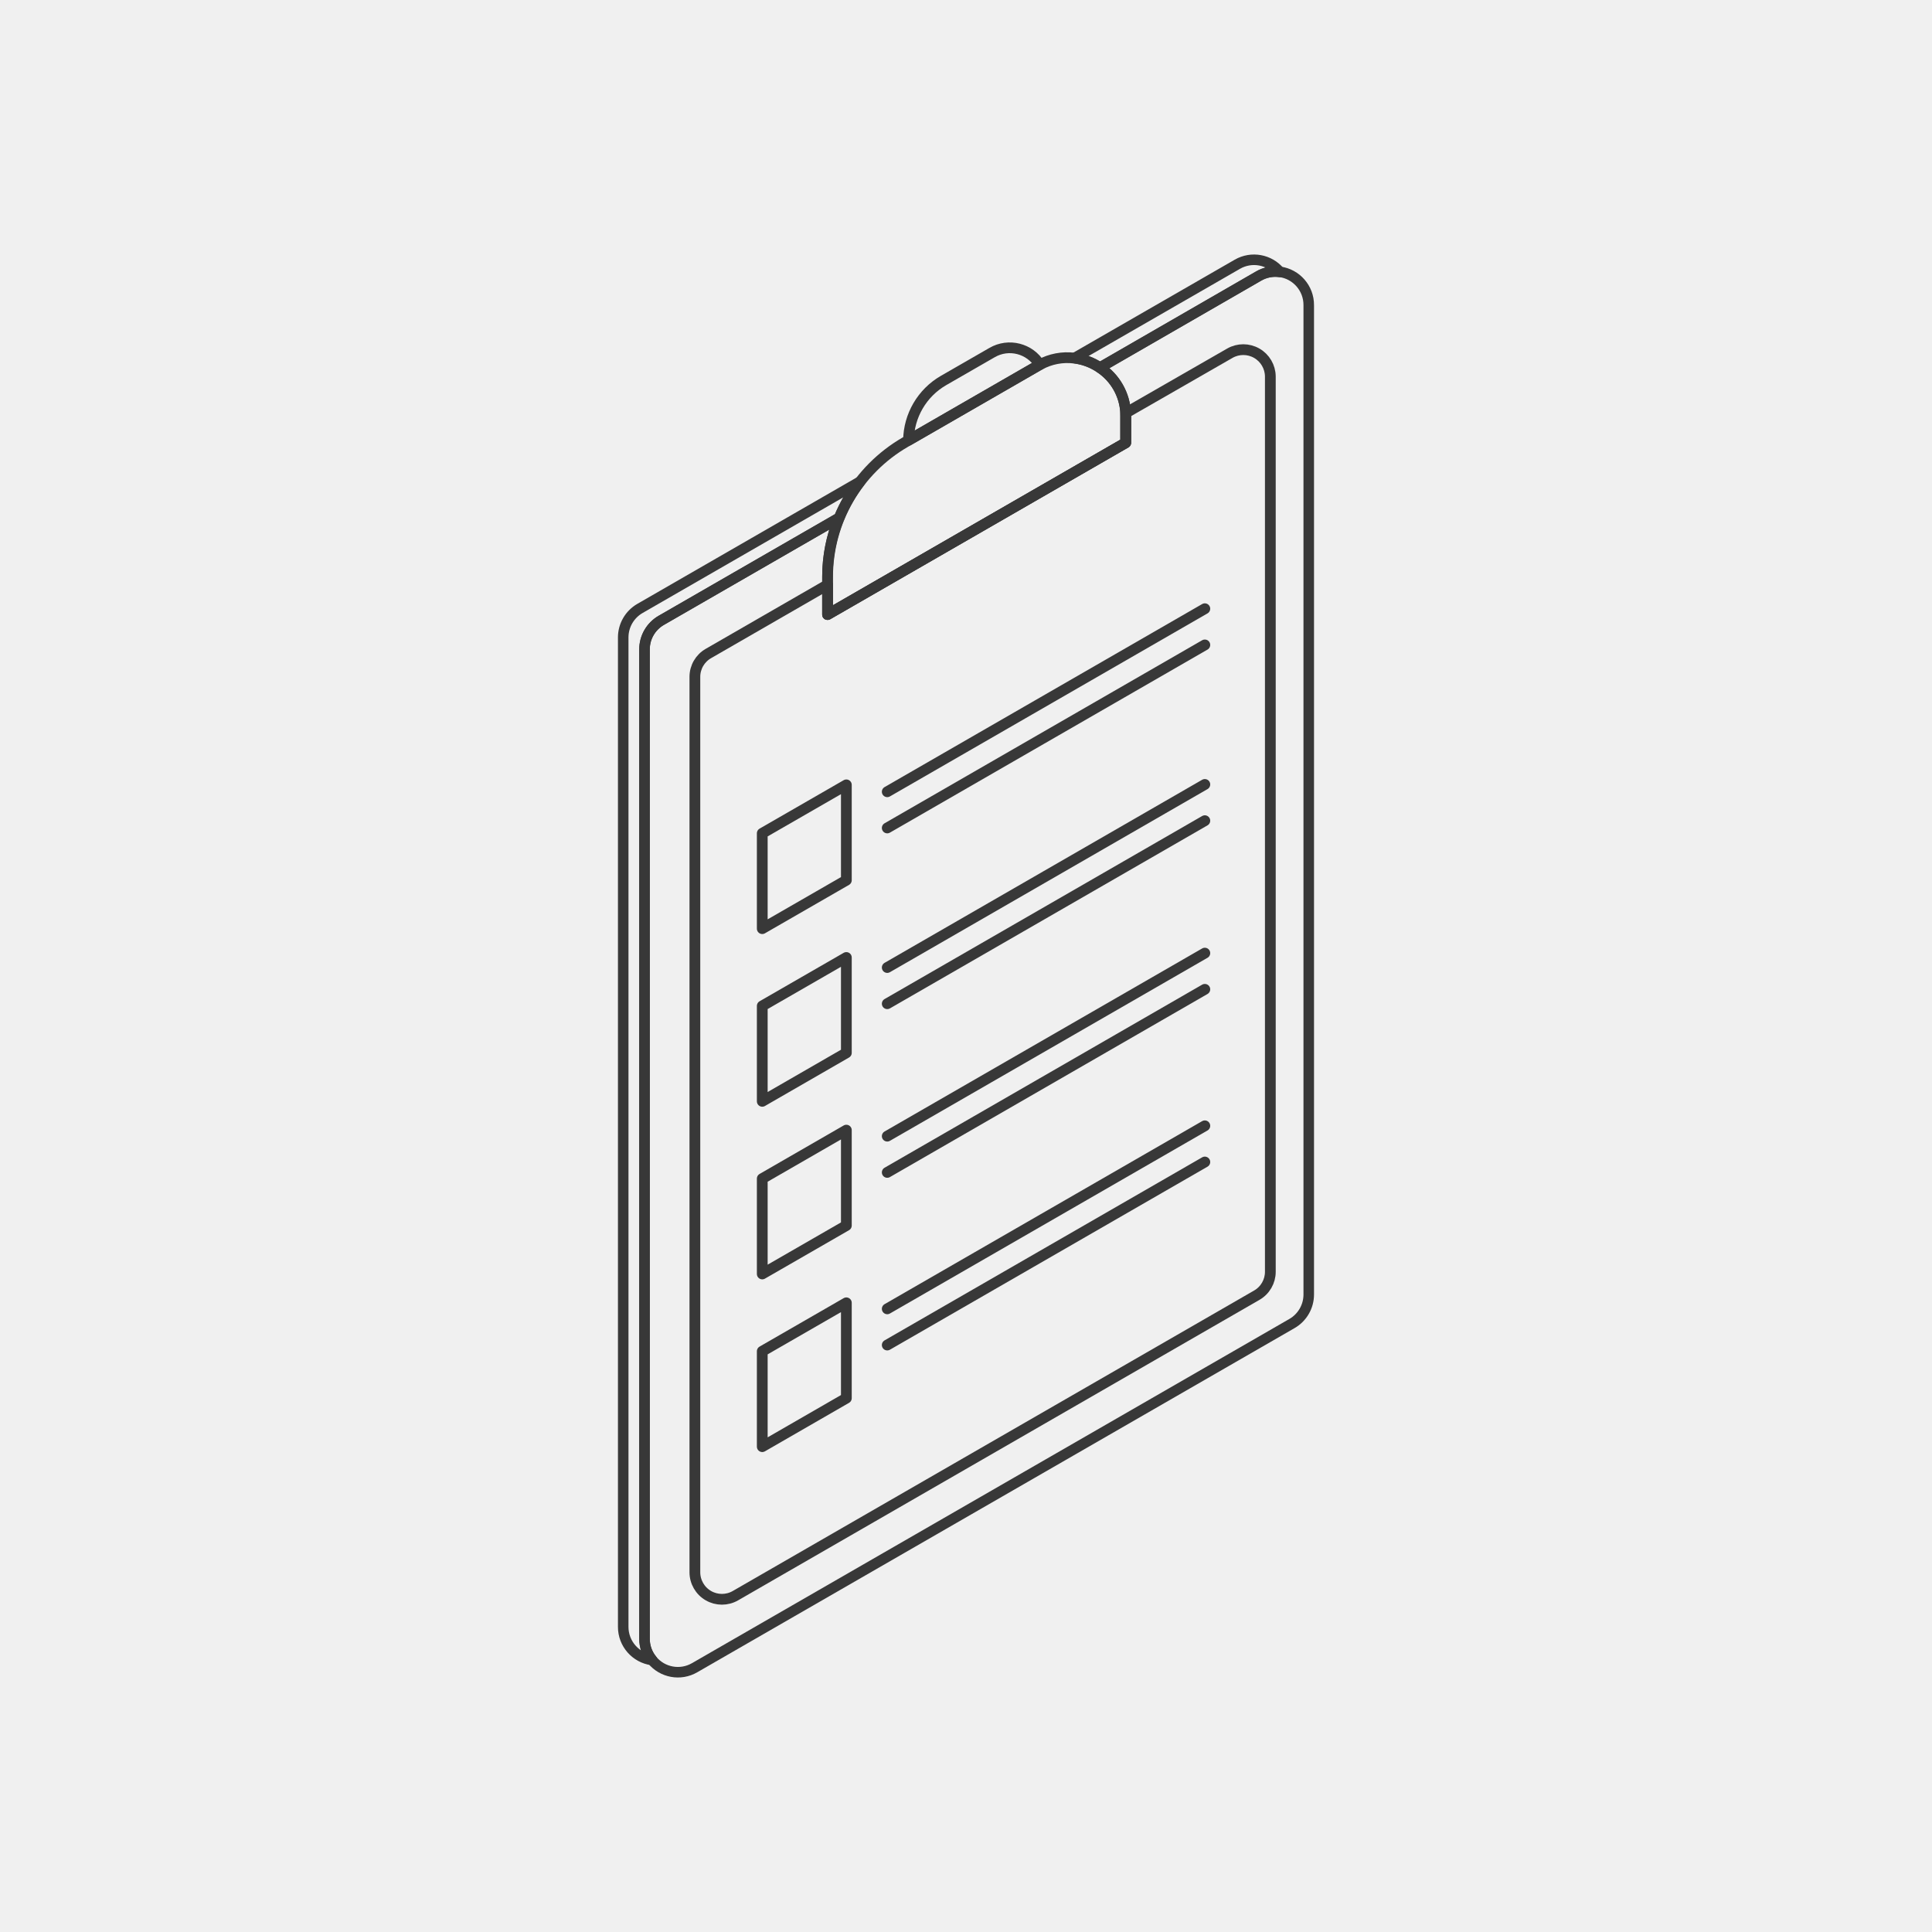
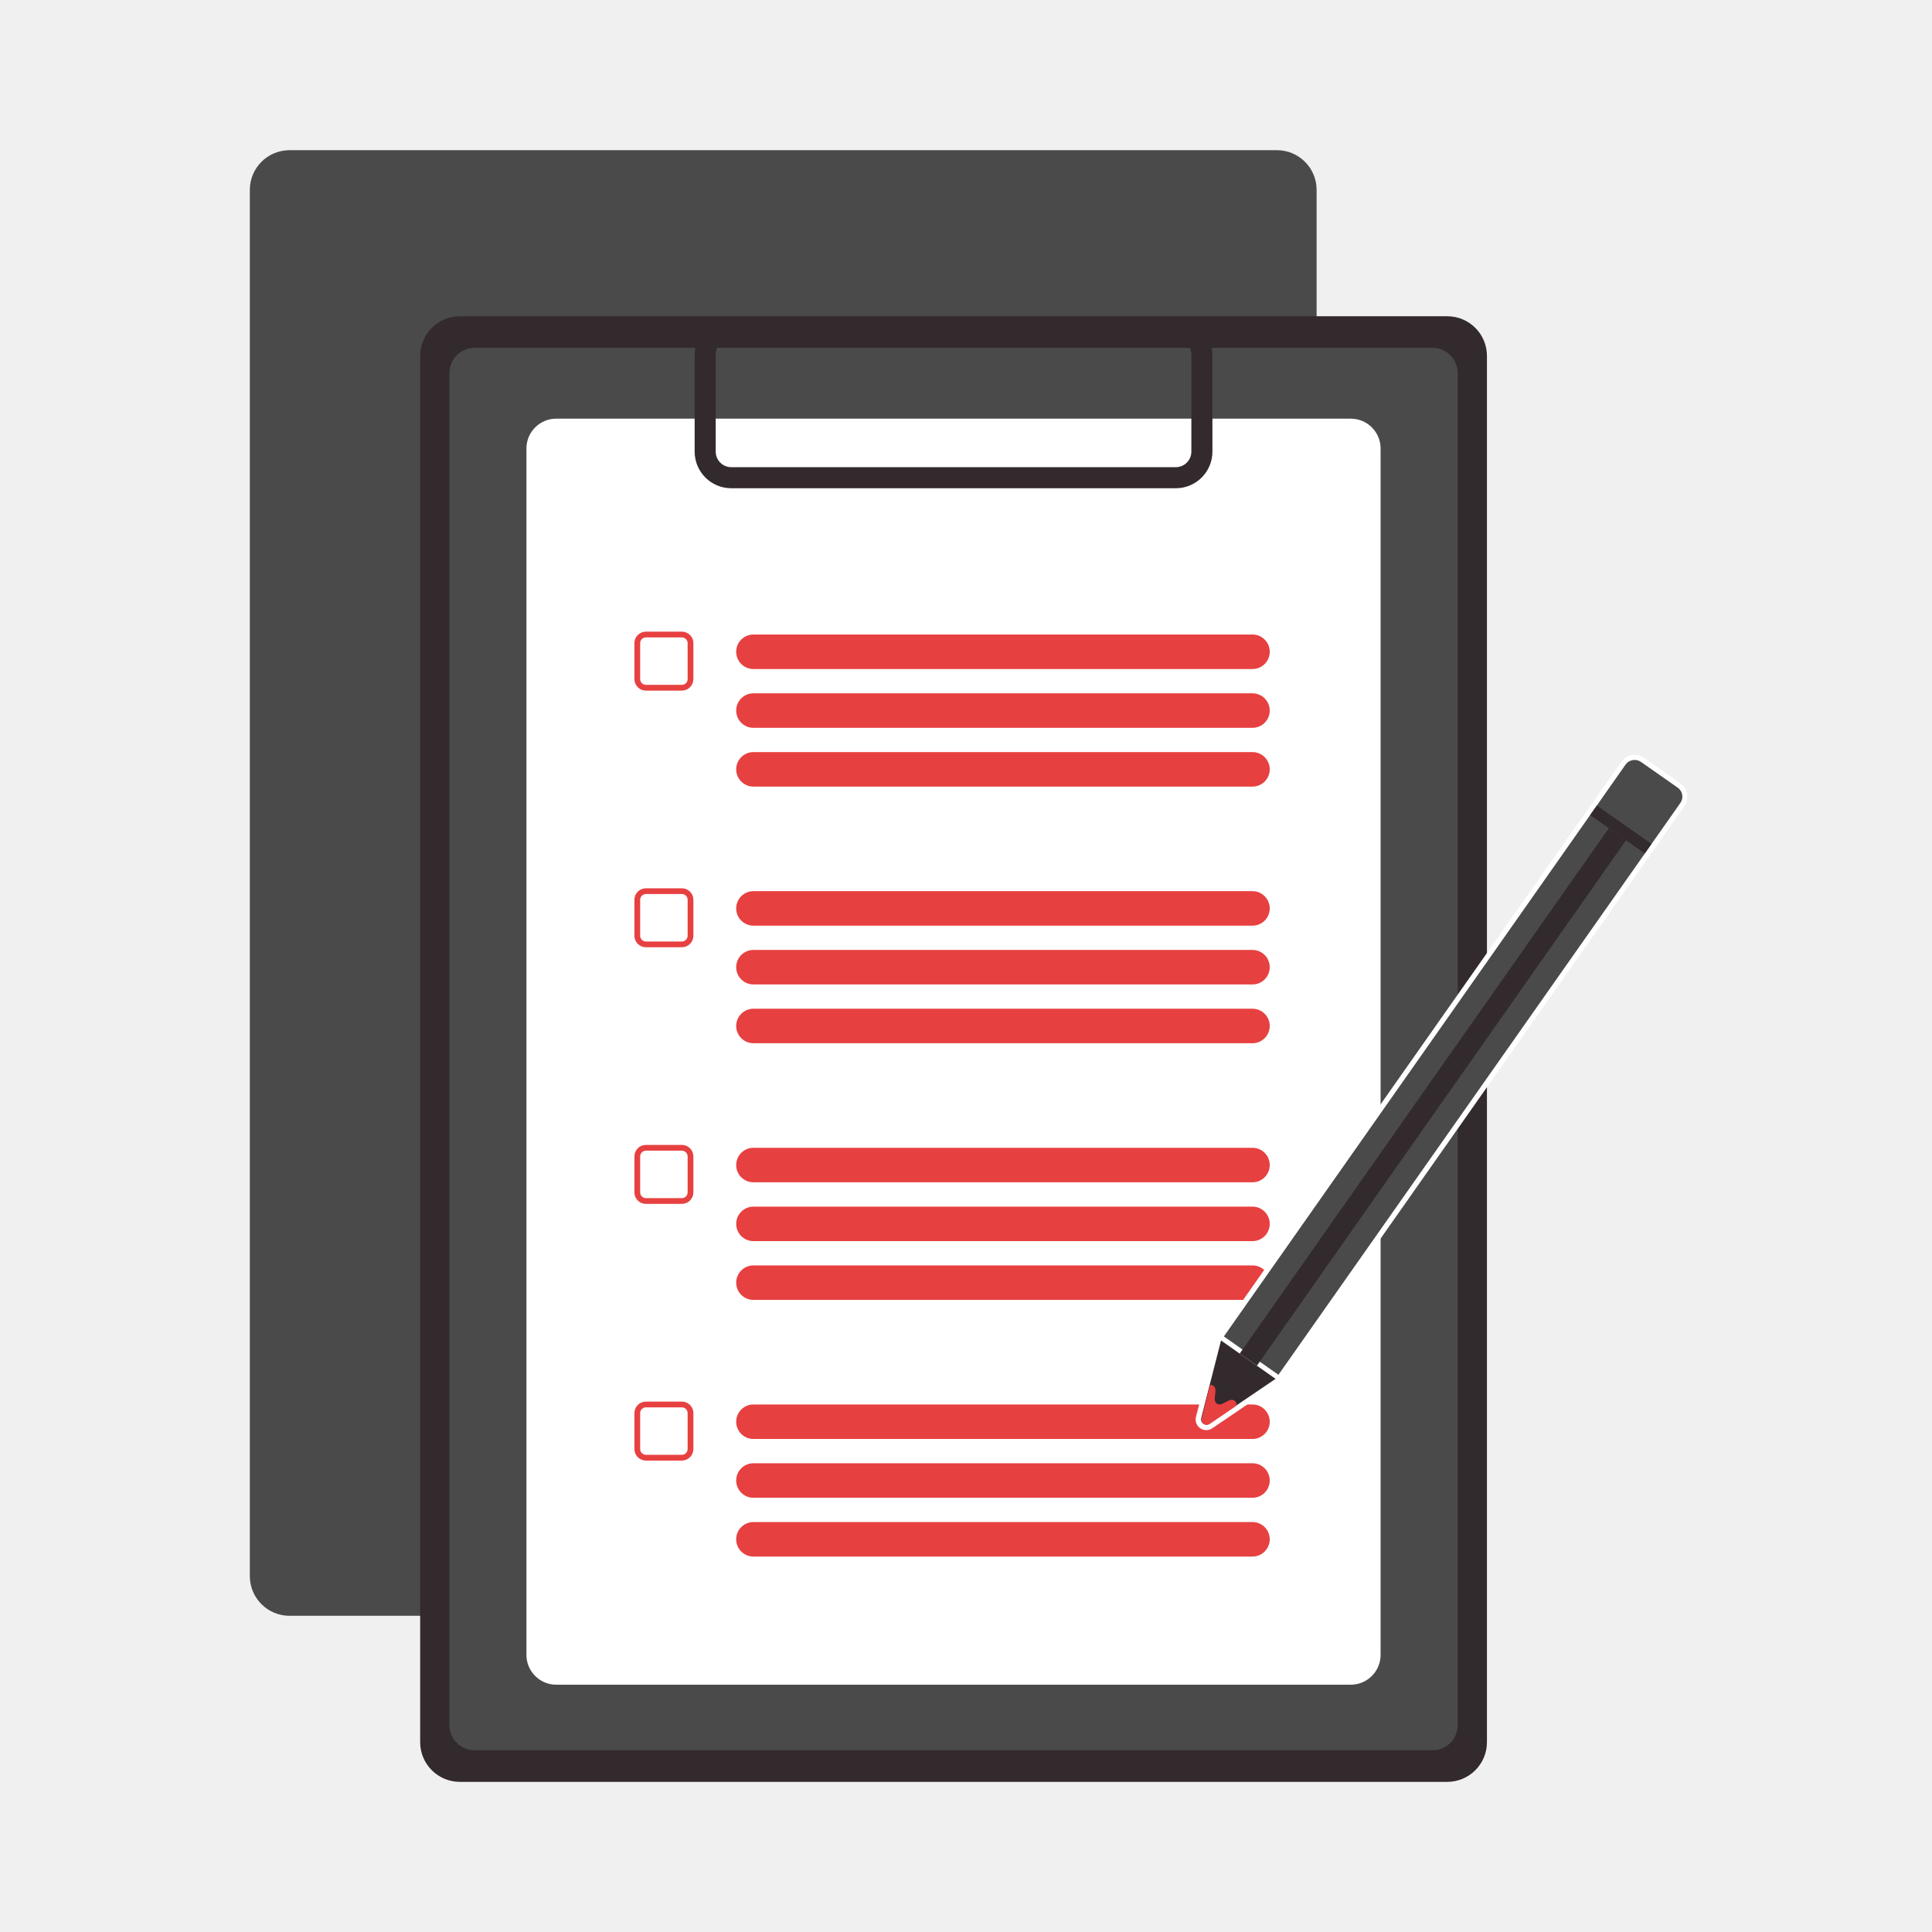
<svg xmlns="http://www.w3.org/2000/svg" id="Layer_2" data-name="Layer 2" viewBox="0 0 420 420">
  <defs>
-     <style>.cls-1,.cls-2,.cls-3{fill:none;stroke:#383838;stroke-linecap:round;stroke-linejoin:round;}.cls-1{stroke-width:2.29px;}.cls-2{stroke-width:2.33px;}.cls-3{stroke-width:2.34px;}</style>
+     <style>.cls-1{fill:#4a4a4a;}.cls-2{fill:#332a2e;}.cls-3,.cls-5{fill:#fff;}.cls-4{fill:none;stroke:#332a2e;stroke-width:4.58px;}.cls-4,.cls-5{stroke-miterlimit:10;}.cls-5{stroke:#e74040;stroke-width:1.25px;}.cls-6{fill:#e74040;}</style>
  </defs>
-   <path class="cls-1" d="M284.51,66.33V281.42a7.28,7.28,0,0,1-3.64,6.3L151,362.55a7.26,7.26,0,0,1-9.24-1.67,7.19,7.19,0,0,1-1.66-4.63V141.16a7.28,7.28,0,0,1,3.64-6.3l38.66-22.28a33.79,33.79,0,0,0-2.52,12.82v8.2l64.82-37.35V90.46c0-.23,0-.45,0-.68a12.53,12.53,0,0,0-5.61-9.86L273.61,60a7.18,7.18,0,0,1,4.61-.91A7.27,7.27,0,0,1,284.51,66.33Z" />
-   <path class="cls-1" d="M187,104.68a33.85,33.85,0,0,0-4.58,7.9l-38.66,22.28a7.28,7.28,0,0,0-3.64,6.3V356.25a7.19,7.19,0,0,0,1.66,4.63,7.27,7.27,0,0,1-6.3-7.22V138.57a7.28,7.28,0,0,1,3.64-6.3Z" />
-   <path class="cls-1" d="M278.22,59.12a7.18,7.18,0,0,0-4.61.91L239.1,79.92a12.66,12.66,0,0,0-5.54-2.07L269,57.44A7.26,7.26,0,0,1,278.22,59.12Z" />
-   <path class="cls-2" d="M226.05,79.28l-.35.19L197.5,95.72a15.24,15.24,0,0,1,7.61-13l10.55-6.07A7.66,7.66,0,0,1,226.05,79.28Z" />
-   <path class="cls-3" d="M244.73,90.46v5.79L179.91,133.6v-8.2a33.87,33.87,0,0,1,16.93-29.3l.66-.38,28.2-16.25.35-.19a12.42,12.42,0,0,1,7.51-1.43,12.66,12.66,0,0,1,5.54,2.07,12.53,12.53,0,0,1,5.61,9.86C244.72,90,244.73,90.23,244.73,90.46Z" />
-   <path class="cls-3" d="M276.16,81.83V276.47a5.86,5.86,0,0,1-2.94,5.09L159.87,346.89a5.88,5.88,0,0,1-8.81-5.1V147.15a5.85,5.85,0,0,1,2.95-5.09l25.9-14.93v6.47l64.82-37.35V90.46c0-.23,0-.45,0-.68l22.64-13A5.88,5.88,0,0,1,276.16,81.83Z" />
-   <polygon class="cls-3" points="183.99 191.35 165.71 201.88 165.71 181.15 183.99 170.62 183.99 191.35" />
-   <polygon class="cls-3" points="183.99 228.88 165.71 239.42 165.71 218.68 183.99 208.15 183.99 228.88" />
-   <polygon class="cls-3" points="183.99 266.42 165.71 276.95 165.71 256.22 183.99 245.68 183.99 266.42" />
-   <polygon class="cls-3" points="183.99 303.95 165.71 314.49 165.71 293.75 183.99 283.22 183.99 303.95" />
-   <line class="cls-3" x1="192.88" y1="172.12" x2="261.92" y2="132.33" />
-   <line class="cls-3" x1="192.88" y1="179.99" x2="261.92" y2="140.2" />
-   <line class="cls-3" x1="192.88" y1="210.33" x2="261.92" y2="170.53" />
-   <line class="cls-3" x1="192.88" y1="218.2" x2="261.92" y2="178.41" />
-   <line class="cls-3" x1="192.88" y1="246.99" x2="261.92" y2="207.2" />
-   <line class="cls-3" x1="192.88" y1="254.87" x2="261.92" y2="215.07" />
-   <line class="cls-3" x1="192.88" y1="284.53" x2="261.92" y2="244.74" />
-   <line class="cls-3" x1="192.88" y1="292.4" x2="261.92" y2="252.61" />
+   <rect class="cls-1" x="54.31" y="32.65" width="231.91" height="318.61" rx="8.63" />
+   <rect class="cls-2" x="91.34" y="68.75" width="231.91" height="318.61" rx="8.63" />
+   <rect class="cls-1" x="97.7" y="75.62" width="219.19" height="304.87" rx="5.47" />
+   <rect class="cls-3" x="114.44" y="91.01" width="185.69" height="275.23" rx="6.49" />
+   <rect class="cls-4" x="153.3" y="71.42" width="107.98" height="32.43" rx="5.67" />
+   <rect class="cls-5" x="138.54" y="137.94" width="11.57" height="11.57" rx="1.88" />
+   <rect class="cls-6" x="160.04" y="137.94" width="115.99" height="7.5" rx="3.75" />
+   <rect class="cls-6" x="160.04" y="150.72" width="115.99" height="7.5" rx="3.75" />
+   <rect class="cls-6" x="160.04" y="163.5" width="115.99" height="7.5" rx="3.75" />
+   <rect class="cls-5" x="138.54" y="193.73" width="11.57" height="11.57" rx="1.88" />
+   <rect class="cls-6" x="160.04" y="193.73" width="115.99" height="7.5" rx="3.75" />
+   <rect class="cls-6" x="160.04" y="206.51" width="115.99" height="7.5" rx="3.75" />
+   <rect class="cls-6" x="160.04" y="219.29" width="115.99" height="7.5" rx="3.75" />
+   <rect class="cls-5" x="138.54" y="249.52" width="11.57" height="11.57" rx="1.88" />
+   <rect class="cls-6" x="160.04" y="249.52" width="115.99" height="7.5" rx="3.75" />
+   <rect class="cls-6" x="160.04" y="262.31" width="115.99" height="7.5" rx="3.75" />
+   <rect class="cls-6" x="160.04" y="275.09" width="115.99" height="7.5" rx="3.75" />
+   <rect class="cls-5" x="138.54" y="305.32" width="11.57" height="11.57" rx="1.88" />
+   <rect class="cls-6" x="160.04" y="305.32" width="115.99" height="7.5" rx="3.75" />
+   <rect class="cls-6" x="160.04" y="318.1" width="115.99" height="7.5" rx="3.75" />
+   <rect class="cls-6" x="160.04" y="330.88" width="115.99" height="7.5" rx="3.75" />
+   <path class="cls-1" d="M264.64,291.55l88.29-125.67a3,3,0,0,1,2.42-1.25,2.91,2.91,0,0,1,1.7.54l8,5.59a3,3,0,0,1,.72,4.12L277.44,300.54Z" />
+   <path class="cls-3" d="M355.35,165.2a2.41,2.41,0,0,1,1.37.43l8,5.6a2.38,2.38,0,0,1,.58,3.32l-88,125.2-11.86-8.34,87.95-125.2a2.4,2.4,0,0,1,2-1m0-1.14a3.53,3.53,0,0,0-2.89,1.5l-88,125.19-.66.94.94.66,11.86,8.33.94.66.66-.94,87.95-125.19a3.45,3.45,0,0,0,.59-2.64,3.48,3.48,0,0,0-1.44-2.28l-8-5.59a3.46,3.46,0,0,0-2-.64Z" />
+   <rect class="cls-2" x="345.09" y="179.05" width="14.5" height="2.54" transform="translate(536.99 530.42) rotate(-144.91)" />
+   <path class="cls-2" d="M262.27,310.28a1.8,1.8,0,0,1-1.39-.68,1.76,1.76,0,0,1-.3-1.49l4.3-16.84a.6.6,0,0,1,.36-.4.64.64,0,0,1,.2,0,.53.53,0,0,1,.32.1l11.87,8.34a.58.58,0,0,1,.24.47.56.56,0,0,1-.25.47L263.24,310a1.72,1.72,0,0,1-1,.31Z" />
+   <path class="cls-3" d="M265.44,291.41l11.86,8.34-14.38,9.75a1.16,1.16,0,0,1-1.78-1.25l4.3-16.84m0-1.14a1.09,1.09,0,0,0-.4.07,1.13,1.13,0,0,0-.71.79L260,308a2.32,2.32,0,0,0,.4,2,2.37,2.37,0,0,0,1.84.9,2.31,2.31,0,0,0,1.29-.4l14.38-9.76a1.15,1.15,0,0,0,0-1.88l-11.87-8.34a1.16,1.16,0,0,0-.65-.2Z" />
+   <path class="cls-6" d="M263.05,301.08a.93.93,0,0,1,.72.17c1.17.82-.41,3.06.75,3.88s2.7-1.46,3.86-.64a1.08,1.08,0,0,1,.4,1.11L263,309.54a1.14,1.14,0,0,1-1.76-1.24Z" />
+   <rect class="cls-2" x="309.2" y="168.68" width="4.58" height="139.59" transform="translate(429.28 612.66) rotate(-144.91)" />
</svg>
